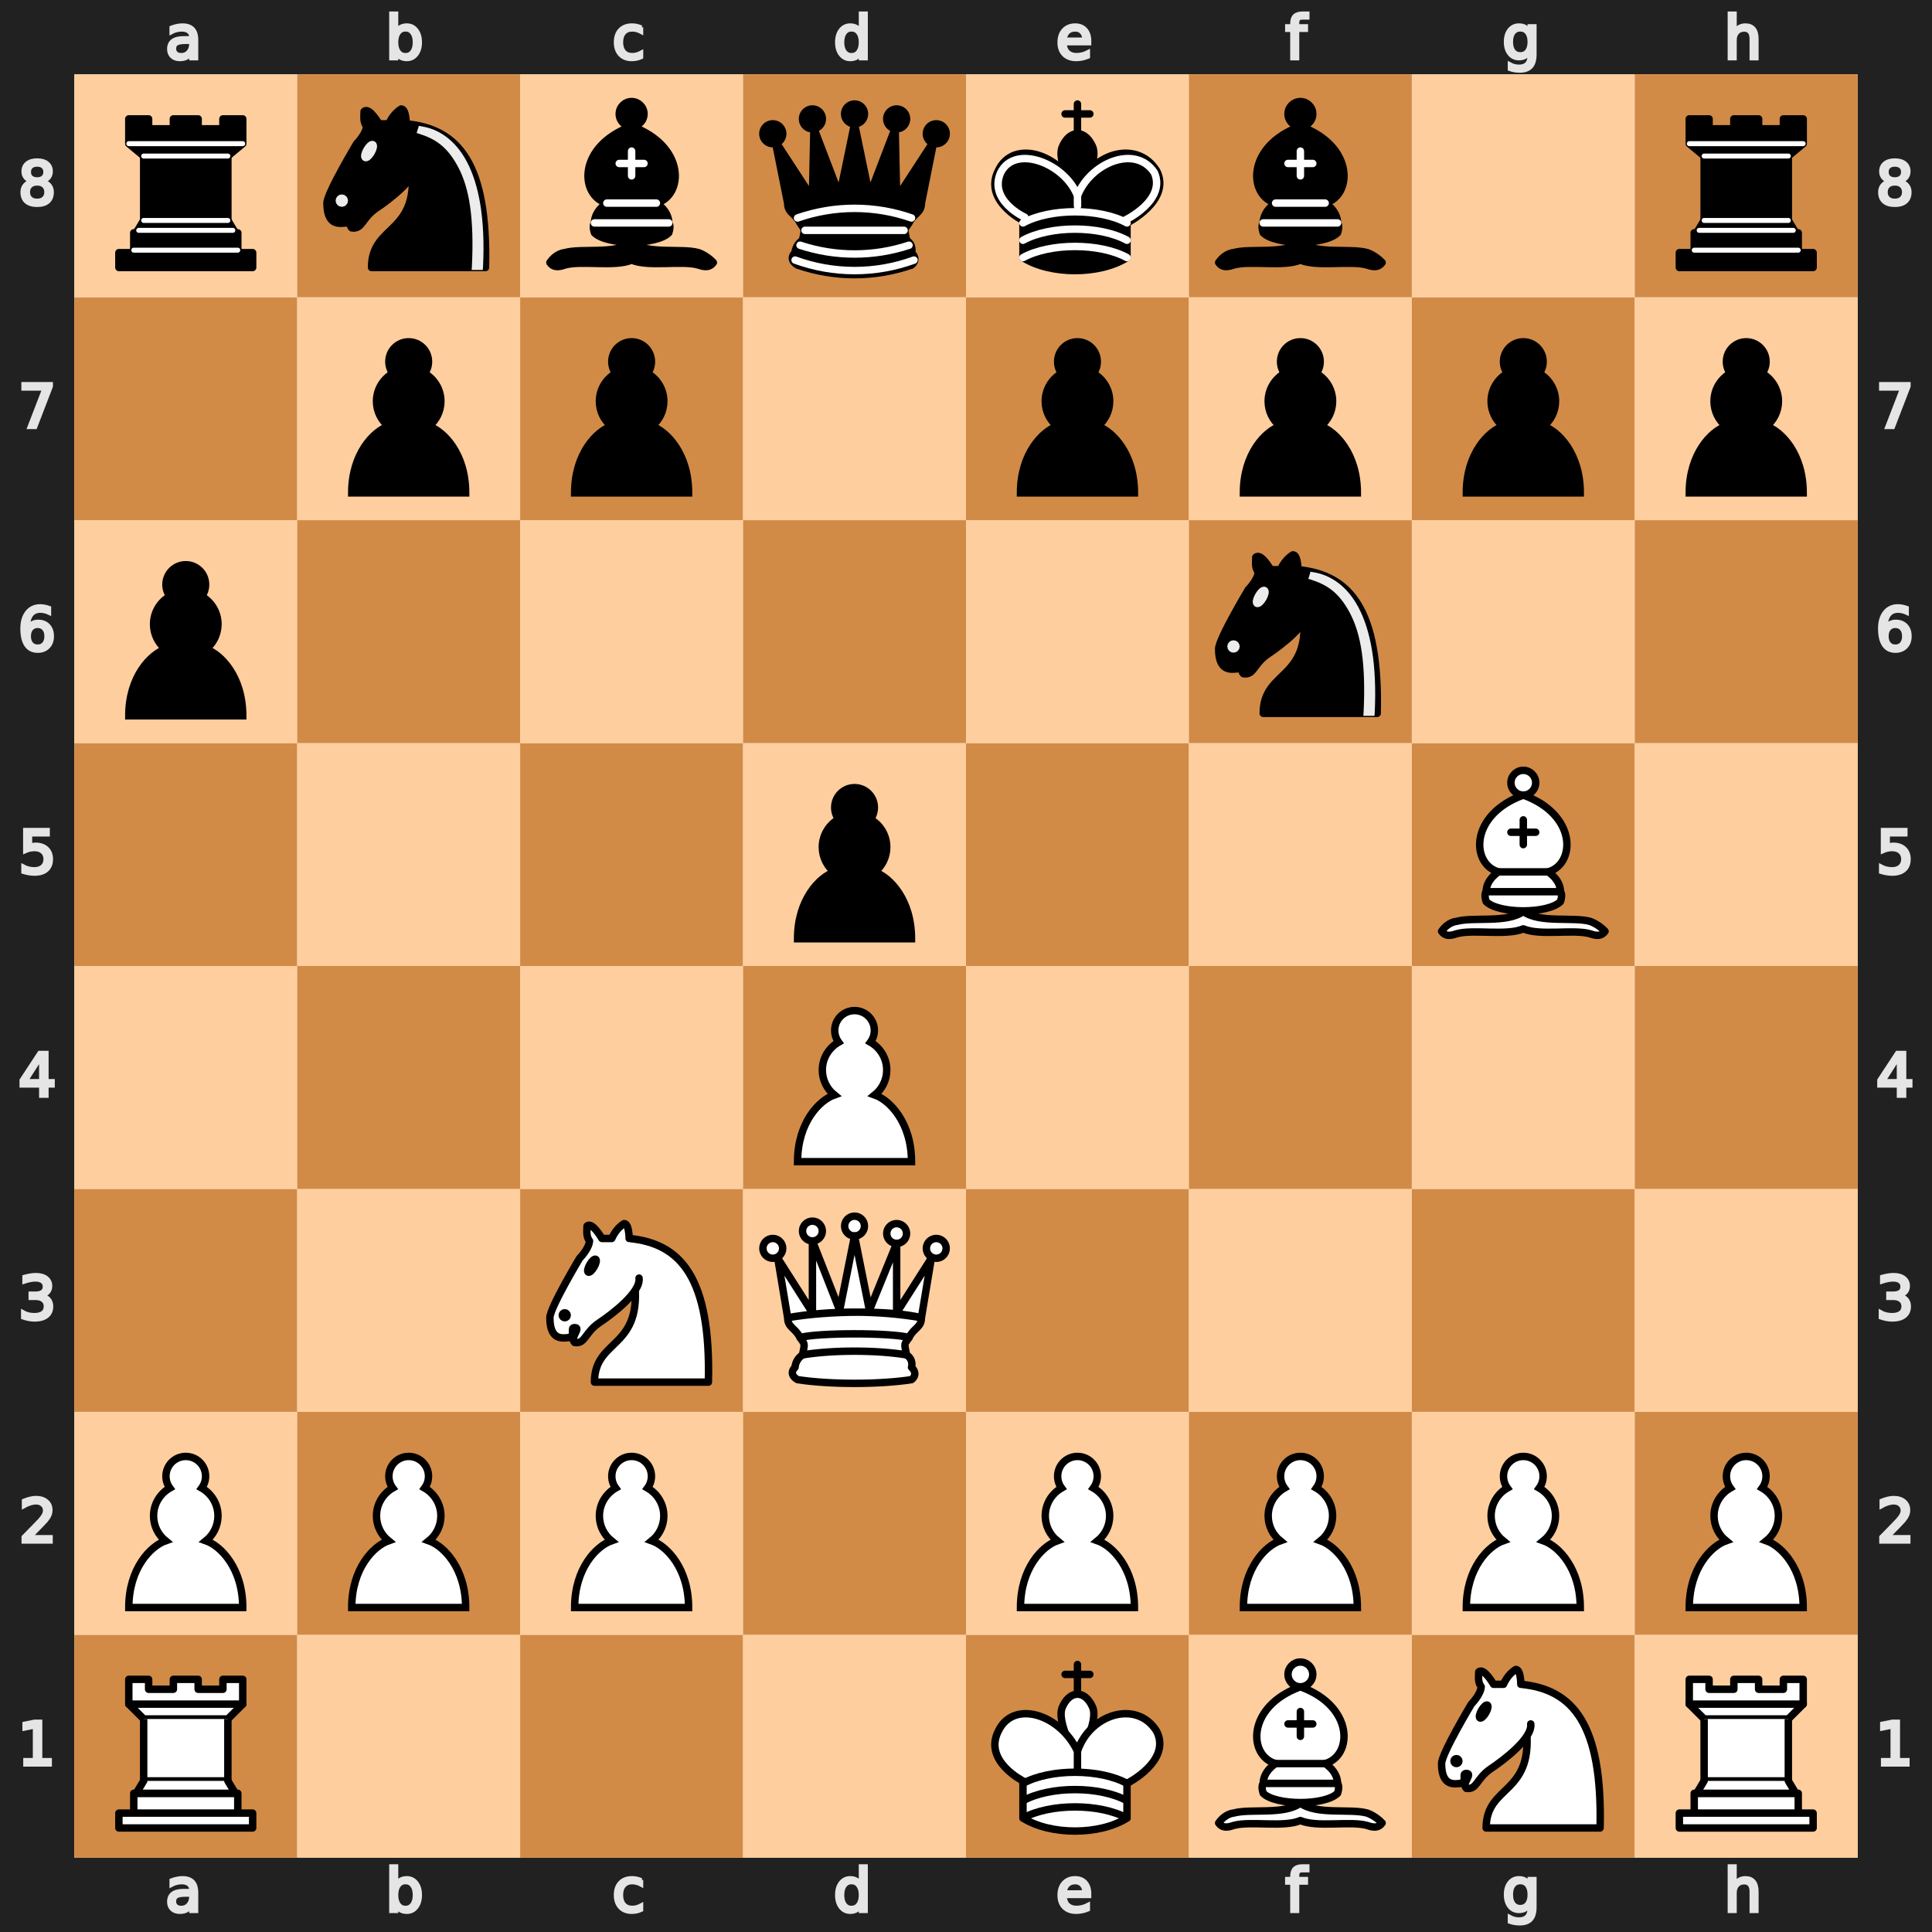
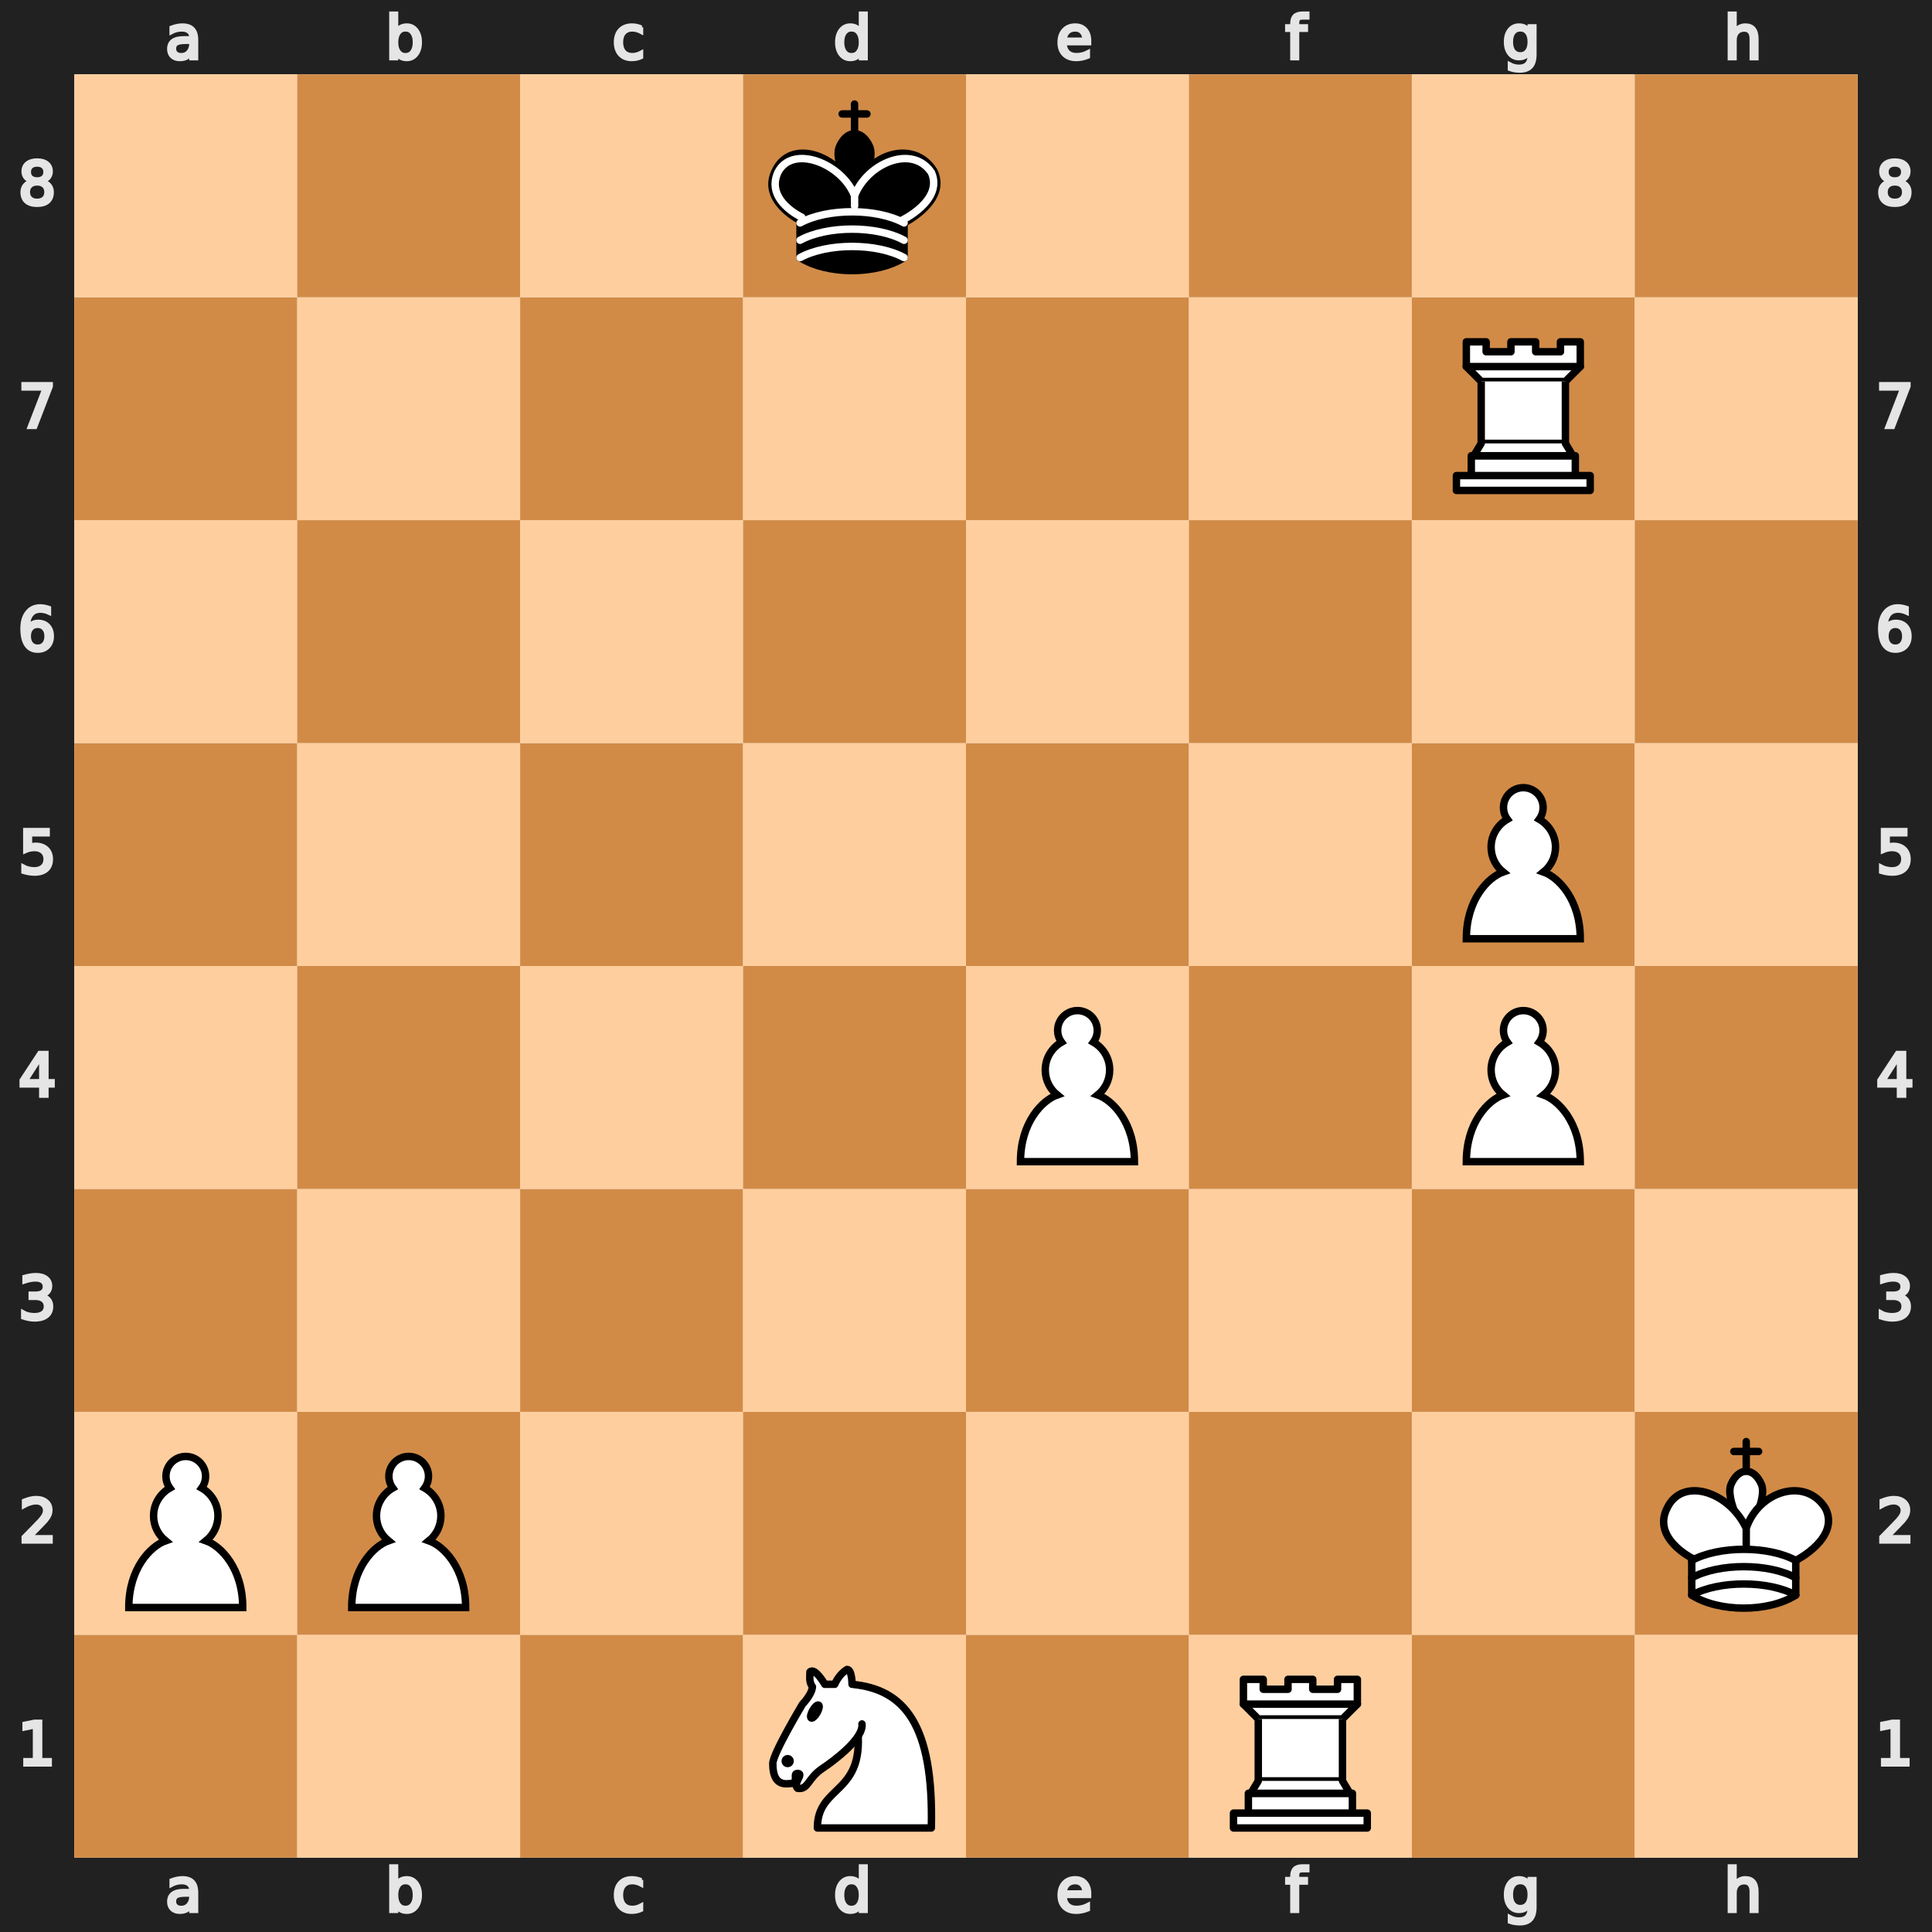
<svg xmlns="http://www.w3.org/2000/svg" xmlns:xlink="http://www.w3.org/1999/xlink" viewBox="0 0 390 390">
  <defs>
    <g id="white-pawn" class="white pawn">
      <path d="M22.5 9c-2.21 0-4 1.79-4 4 0 .89.29 1.71.78 2.38C17.33 16.5 16 18.59 16 21c0 2.03.94 3.84 2.41 5.03-3 1.06-7.41 5.55-7.41 13.47h23c0-7.92-4.41-12.41-7.41-13.47 1.47-1.19 2.41-3 2.41-5.03 0-2.41-1.33-4.5-3.28-5.62.49-.67.78-1.49.78-2.38 0-2.21-1.79-4-4-4z" fill="#fff" stroke="#000" stroke-width="1.5" stroke-linecap="round" />
    </g>
    <g id="white-knight" class="white knight" fill="none" fill-rule="evenodd" stroke="#000" stroke-width="1.5" stroke-linecap="round" stroke-linejoin="round">
      <path d="M 22,10 C 32.5,11 38.5,18 38,39 L 15,39 C 15,30 25,32.5 23,18" style="fill:#ffffff; stroke:#000000;" />
      <path d="M 24,18 C 24.38,20.91 18.45,25.37 16,27 C 13,29 13.18,31.34 11,31 C 9.958,30.06 12.41,27.96 11,28 C 10,28 11.19,29.23 10,30 C 9,30 5.997,31 6,26 C 6,24 12,14 12,14 C 12,14 13.89,12.1 14,10.5 C 13.27,9.506 13.5,8.5 13.5,7.5 C 14.5,6.5 16.5,10 16.5,10 L 18.5,10 C 18.5,10 19.28,8.008 21,7 C 22,7 22,10 22,10" style="fill:#ffffff; stroke:#000000;" />
      <path d="M 9.5 25.5 A 0.5 0.5 0 1 1 8.5,25.5 A 0.5 0.5 0 1 1 9.5 25.5 z" style="fill:#000000; stroke:#000000;" />
      <path d="M 15 15.5 A 0.5 1.5 0 1 1 14,15.5 A 0.5 1.5 0 1 1 15 15.5 z" transform="matrix(0.866,0.5,-0.5,0.866,9.693,-5.173)" style="fill:#000000; stroke:#000000;" />
-     </g>
-     <g id="white-bishop" class="white bishop" fill="none" fill-rule="evenodd" stroke="#000" stroke-width="1.5" stroke-linecap="round" stroke-linejoin="round">
-       <g fill="#fff" stroke-linecap="butt">
-         <path d="M9 36c3.39-.97 10.11.43 13.5-2 3.39 2.43 10.11 1.03 13.5 2 0 0 1.65.54 3 2-.68.97-1.65.99-3 .5-3.39-.97-10.11.46-13.5-1-3.39 1.46-10.11.03-13.5 1-1.354.49-2.323.47-3-.5 1.354-1.94 3-2 3-2zM15 32c2.5 2.5 12.5 2.5 15 0 .5-1.5 0-2 0-2 0-2.5-2.5-4-2.5-4 5.5-1.5 6-11.5-5-15.5-11 4-10.5 14-5 15.5 0 0-2.5 1.5-2.5 4 0 0-.5.5 0 2zM25 8a2.5 2.5 0 1 1-5 0 2.5 2.5 0 1 1 5 0z" />
-       </g>
-       <path d="M17.5 26h10M15 30h15m-7.5-14.5v5M20 18h5" stroke-linejoin="miter" />
    </g>
    <g id="white-rook" class="white rook" fill="#fff" fill-rule="evenodd" stroke="#000" stroke-width="1.5" stroke-linecap="round" stroke-linejoin="round">
      <path d="M9 39h27v-3H9v3zM12 36v-4h21v4H12zM11 14V9h4v2h5V9h5v2h5V9h4v5" stroke-linecap="butt" />
      <path d="M34 14l-3 3H14l-3-3" />
      <path d="M31 17v12.5H14V17" stroke-linecap="butt" stroke-linejoin="miter" />
      <path d="M31 29.5l1.5 2.5h-20l1.5-2.5" />
      <path d="M11 14h23" fill="none" stroke-linejoin="miter" />
    </g>
-     <g id="white-queen" class="white queen" fill="#fff" fill-rule="evenodd" stroke="#000" stroke-width="1.5" stroke-linecap="round" stroke-linejoin="round">
-       <path d="M8 12a2 2 0 1 1-4 0 2 2 0 1 1 4 0zM24.5 7.5a2 2 0 1 1-4 0 2 2 0 1 1 4 0zM41 12a2 2 0 1 1-4 0 2 2 0 1 1 4 0zM16 8.5a2 2 0 1 1-4 0 2 2 0 1 1 4 0zM33 9a2 2 0 1 1-4 0 2 2 0 1 1 4 0z" />
-       <path d="M9 26c8.5-1.5 21-1.5 27 0l2-12-7 11V11l-5.5 13.5-3-15-3 15-5.5-14V25L7 14l2 12zM9 26c0 2 1.5 2 2.5 4 1 1.5 1 1 .5 3.5-1.5 1-1.5 2.5-1.5 2.5-1.5 1.5.5 2.5.5 2.5 6.5 1 16.5 1 23 0 0 0 1.5-1 0-2.5 0 0 .5-1.5-1-2.5-.5-2.5-.5-2 .5-3.5 1-2 2.5-2 2.5-4-8.5-1.5-18.5-1.5-27 0z" stroke-linecap="butt" />
-       <path d="M11.5 30c3.5-1 18.5-1 22 0M12 33.5c6-1 15-1 21 0" fill="none" />
-     </g>
    <g id="white-king" class="white king" fill="none" fill-rule="evenodd" stroke="#000" stroke-width="1.5" stroke-linecap="round" stroke-linejoin="round">
      <path d="M22.5 11.63V6M20 8h5" stroke-linejoin="miter" />
      <path d="M22.5 25s4.5-7.5 3-10.5c0 0-1-2.5-3-2.5s-3 2.5-3 2.5c-1.5 3 3 10.5 3 10.5" fill="#fff" stroke-linecap="butt" stroke-linejoin="miter" />
      <path d="M11.5 37c5.5 3.5 15.5 3.5 21 0v-7s9-4.5 6-10.5c-4-6.5-13.5-3.5-16 4V27v-3.5c-3.5-7.5-13-10.5-16-4-3 6 5 10 5 10V37z" fill="#fff" />
      <path d="M11.5 30c5.5-3 15.5-3 21 0m-21 3.5c5.5-3 15.5-3 21 0m-21 3.5c5.5-3 15.5-3 21 0" />
-     </g>
-     <g id="black-pawn" class="black pawn">
-       <path d="M22.5 9c-2.21 0-4 1.79-4 4 0 .89.29 1.71.78 2.38C17.33 16.5 16 18.59 16 21c0 2.03.94 3.84 2.41 5.03-3 1.06-7.41 5.55-7.41 13.47h23c0-7.92-4.41-12.41-7.41-13.47 1.47-1.19 2.41-3 2.41-5.03 0-2.41-1.33-4.5-3.28-5.62.49-.67.78-1.49.78-2.38 0-2.21-1.79-4-4-4z" fill="#000" stroke="#000" stroke-width="1.5" stroke-linecap="round" />
-     </g>
-     <g id="black-knight" class="black knight" fill="none" fill-rule="evenodd" stroke="#000" stroke-width="1.5" stroke-linecap="round" stroke-linejoin="round">
-       <path d="M 22,10 C 32.5,11 38.5,18 38,39 L 15,39 C 15,30 25,32.5 23,18" style="fill:#000000; stroke:#000000;" />
-       <path d="M 24,18 C 24.38,20.91 18.45,25.37 16,27 C 13,29 13.18,31.34 11,31 C 9.958,30.06 12.41,27.96 11,28 C 10,28 11.19,29.23 10,30 C 9,30 5.997,31 6,26 C 6,24 12,14 12,14 C 12,14 13.89,12.1 14,10.5 C 13.27,9.506 13.5,8.5 13.5,7.5 C 14.5,6.5 16.5,10 16.5,10 L 18.5,10 C 18.5,10 19.28,8.008 21,7 C 22,7 22,10 22,10" style="fill:#000000; stroke:#000000;" />
-       <path d="M 9.5 25.5 A 0.5 0.5 0 1 1 8.5,25.5 A 0.5 0.5 0 1 1 9.5 25.5 z" style="fill:#ececec; stroke:#ececec;" />
-       <path d="M 15 15.5 A 0.5 1.5 0 1 1 14,15.5 A 0.5 1.5 0 1 1 15 15.5 z" transform="matrix(0.866,0.5,-0.5,0.866,9.693,-5.173)" style="fill:#ececec; stroke:#ececec;" />
-       <path d="M 24.55,10.4 L 24.1,11.85 L 24.6,12 C 27.75,13 30.25,14.49 32.5,18.75 C 34.75,23.01 35.75,29.06 35.25,39 L 35.2,39.5 L 37.45,39.5 L 37.5,39 C 38,28.94 36.62,22.15 34.25,17.66 C 31.88,13.17 28.46,11.02 25.06,10.5 L 24.55,10.4 z " style="fill:#ececec; stroke:none;" />
-     </g>
-     <g id="black-bishop" class="black bishop" fill="none" fill-rule="evenodd" stroke="#000" stroke-width="1.5" stroke-linecap="round" stroke-linejoin="round">
-       <path d="M9 36c3.39-.97 10.11.43 13.5-2 3.39 2.43 10.11 1.03 13.5 2 0 0 1.65.54 3 2-.68.97-1.65.99-3 .5-3.39-.97-10.11.46-13.5-1-3.39 1.46-10.11.03-13.5 1-1.354.49-2.323.47-3-.5 1.354-1.94 3-2 3-2zm6-4c2.5 2.5 12.5 2.5 15 0 .5-1.5 0-2 0-2 0-2.5-2.5-4-2.5-4 5.5-1.5 6-11.5-5-15.5-11 4-10.5 14-5 15.5 0 0-2.5 1.5-2.5 4 0 0-.5.5 0 2zM25 8a2.5 2.5 0 1 1-5 0 2.5 2.5 0 1 1 5 0z" fill="#000" stroke-linecap="butt" />
-       <path d="M17.5 26h10M15 30h15m-7.5-14.5v5M20 18h5" stroke="#fff" stroke-linejoin="miter" />
-     </g>
-     <g id="black-rook" class="black rook" fill="#000" fill-rule="evenodd" stroke="#000" stroke-width="1.5" stroke-linecap="round" stroke-linejoin="round">
-       <path d="M9 39h27v-3H9v3zM12.5 32l1.5-2.5h17l1.5 2.5h-20zM12 36v-4h21v4H12z" stroke-linecap="butt" />
-       <path d="M14 29.5v-13h17v13H14z" stroke-linecap="butt" stroke-linejoin="miter" />
-       <path d="M14 16.5L11 14h23l-3 2.5H14zM11 14V9h4v2h5V9h5v2h5V9h4v5H11z" stroke-linecap="butt" />
-       <path d="M12 35.5h21M13 31.5h19M14 29.5h17M14 16.5h17M11 14h23" fill="none" stroke="#fff" stroke-width="1" stroke-linejoin="miter" />
-     </g>
-     <g id="black-queen" class="black queen" fill="#000" fill-rule="evenodd" stroke="#000" stroke-width="1.5" stroke-linecap="round" stroke-linejoin="round">
-       <g fill="#000" stroke="none">
-         <circle cx="6" cy="12" r="2.75" />
-         <circle cx="14" cy="9" r="2.75" />
-         <circle cx="22.5" cy="8" r="2.75" />
-         <circle cx="31" cy="9" r="2.75" />
-         <circle cx="39" cy="12" r="2.75" />
-       </g>
-       <path d="M9 26c8.5-1.5 21-1.5 27 0l2.5-12.5L31 25l-.3-14.1-5.2 13.6-3-14.5-3 14.5-5.2-13.6L14 25 6.5 13.5 9 26zM9 26c0 2 1.5 2 2.5 4 1 1.5 1 1 .5 3.5-1.5 1-1.5 2.5-1.5 2.5-1.5 1.5.5 2.5.5 2.5 6.5 1 16.5 1 23 0 0 0 1.5-1 0-2.5 0 0 .5-1.5-1-2.5-.5-2.5-.5-2 .5-3.5 1-2 2.5-2 2.5-4-8.5-1.5-18.5-1.5-27 0z" stroke-linecap="butt" />
-       <path d="M11 38.5a35 35 1 0 0 23 0" fill="none" stroke-linecap="butt" />
-       <path d="M11 29a35 35 1 0 1 23 0M12.5 31.5h20M11.5 34.5a35 35 1 0 0 22 0M10.5 37.5a35 35 1 0 0 24 0" fill="none" stroke="#fff" />
    </g>
    <g id="black-king" class="black king" fill="none" fill-rule="evenodd" stroke="#000" stroke-width="1.5" stroke-linecap="round" stroke-linejoin="round">
      <path d="M22.5 11.63V6" stroke-linejoin="miter" />
      <path d="M22.5 25s4.5-7.5 3-10.5c0 0-1-2.5-3-2.5s-3 2.5-3 2.5c-1.5 3 3 10.5 3 10.5" fill="#000" stroke-linecap="butt" stroke-linejoin="miter" />
      <path d="M11.5 37c5.5 3.5 15.5 3.5 21 0v-7s9-4.5 6-10.5c-4-6.5-13.5-3.5-16 4V27v-3.5c-3.5-7.5-13-10.5-16-4-3 6 5 10 5 10V37z" fill="#000" />
      <path d="M20 8h5" stroke-linejoin="miter" />
      <path d="M32 29.5s8.5-4 6.03-9.65C34.15 14 25 18 22.5 24.5l.01 2.1-.01-2.1C20 18 9.906 14 6.997 19.85c-2.497 5.65 4.853 9 4.853 9M11.5 30c5.5-3 15.5-3 21 0m-21 3.5c5.5-3 15.5-3 21 0m-21 3.5c5.5-3 15.5-3 21 0" stroke="#fff" />
    </g>
  </defs>
  <rect x="7.5" y="7.5" width="375" height="375" fill="none" stroke="#212121" stroke-width="15" />
  <g transform="translate(20, 1) scale(0.75, 0.75)" fill="#e5e5e5" stroke="#e5e5e5">
    <path d="M23.328 10.016q-1.742 0-2.414.398-.672.398-.672 1.36 0 .765.5 1.218.508.445 1.375.445 1.196 0 1.914-.843.727-.852.727-2.258v-.32zm2.867-.594v4.992h-1.437v-1.328q-.492.797-1.227 1.18-.734.375-1.797.375-1.343 0-2.14-.75-.79-.758-.79-2.024 0-1.476.985-2.226.992-.75 2.953-.75h2.016V8.75q0-.992-.656-1.531-.649-.547-1.829-.547-.75 0-1.46.18-.711.18-1.368.539V6.062q.79-.304 1.532-.453.742-.156 1.445-.156 1.898 0 2.836.984.937.985.937 2.985z" />
  </g>
  <g transform="translate(20, 375) scale(0.75, 0.75)" fill="#e5e5e5" stroke="#e5e5e5">
    <path d="M23.328 10.016q-1.742 0-2.414.398-.672.398-.672 1.36 0 .765.5 1.218.508.445 1.375.445 1.196 0 1.914-.843.727-.852.727-2.258v-.32zm2.867-.594v4.992h-1.437v-1.328q-.492.797-1.227 1.18-.734.375-1.797.375-1.343 0-2.14-.75-.79-.758-.79-2.024 0-1.476.985-2.226.992-.75 2.953-.75h2.016V8.75q0-.992-.656-1.531-.649-.547-1.829-.547-.75 0-1.46.18-.711.18-1.368.539V6.062q.79-.304 1.532-.453.742-.156 1.445-.156 1.898 0 2.836.984.937.985.937 2.985z" />
  </g>
  <g transform="translate(65, 1) scale(0.75, 0.75)" fill="#e5e5e5" stroke="#e5e5e5">
    <path d="M24.922 10.047q0-1.586-.656-2.485-.649-.906-1.79-.906-1.14 0-1.796.906-.649.899-.649 2.485 0 1.586.649 2.492.656.898 1.797.898 1.14 0 1.789-.898.656-.906.656-2.492zm-4.89-3.055q.452-.781 1.14-1.156.695-.383 1.656-.383 1.594 0 2.586 1.266 1 1.265 1 3.328 0 2.062-1 3.328-.992 1.266-2.586 1.266-.96 0-1.656-.375-.688-.383-1.14-1.164v1.312h-1.446V2.258h1.445z" />
  </g>
  <g transform="translate(65, 375) scale(0.75, 0.75)" fill="#e5e5e5" stroke="#e5e5e5">
    <path d="M24.922 10.047q0-1.586-.656-2.485-.649-.906-1.79-.906-1.14 0-1.796.906-.649.899-.649 2.485 0 1.586.649 2.492.656.898 1.797.898 1.14 0 1.789-.898.656-.906.656-2.492zm-4.89-3.055q.452-.781 1.14-1.156.695-.383 1.656-.383 1.594 0 2.586 1.266 1 1.265 1 3.328 0 2.062-1 3.328-.992 1.266-2.586 1.266-.96 0-1.656-.375-.688-.383-1.14-1.164v1.312h-1.446V2.258h1.445z" />
  </g>
  <g transform="translate(110, 1) scale(0.75, 0.75)" fill="#e5e5e5" stroke="#e5e5e5">
    <path d="M25.96 6v1.344q-.608-.336-1.226-.5-.609-.172-1.234-.172-1.398 0-2.172.89-.773.883-.773 2.485 0 1.601.773 2.492.774.883 2.172.883.625 0 1.234-.164.618-.172 1.227-.508v1.328q-.602.281-1.25.422-.64.14-1.367.14-1.977 0-3.14-1.242-1.165-1.242-1.165-3.351 0-2.14 1.172-3.367 1.18-1.227 3.227-1.227.664 0 1.296.14.633.134 1.227.407z" />
  </g>
  <g transform="translate(110, 375) scale(0.75, 0.75)" fill="#e5e5e5" stroke="#e5e5e5">
    <path d="M25.96 6v1.344q-.608-.336-1.226-.5-.609-.172-1.234-.172-1.398 0-2.172.89-.773.883-.773 2.485 0 1.601.773 2.492.774.883 2.172.883.625 0 1.234-.164.618-.172 1.227-.508v1.328q-.602.281-1.25.422-.64.14-1.367.14-1.977 0-3.14-1.242-1.165-1.242-1.165-3.351 0-2.14 1.172-3.367 1.18-1.227 3.227-1.227.664 0 1.296.14.633.134 1.227.407z" />
  </g>
  <g transform="translate(155, 1) scale(0.75, 0.75)" fill="#e5e5e5" stroke="#e5e5e5">
    <path d="M24.973 6.992V2.258h1.437v12.156h-1.437v-1.312q-.453.78-1.149 1.164-.687.375-1.656.375-1.586 0-2.586-1.266-.992-1.266-.992-3.328 0-2.063.992-3.328 1-1.266 2.586-1.266.969 0 1.656.383.696.375 1.149 1.156zm-4.899 3.055q0 1.586.649 2.492.656.898 1.797.898 1.14 0 1.796-.898.657-.906.657-2.492 0-1.586-.657-2.485-.656-.906-1.796-.906-1.141 0-1.797.906-.649.899-.649 2.485z" />
  </g>
  <g transform="translate(155, 375) scale(0.75, 0.75)" fill="#e5e5e5" stroke="#e5e5e5">
    <path d="M24.973 6.992V2.258h1.437v12.156h-1.437v-1.312q-.453.78-1.149 1.164-.687.375-1.656.375-1.586 0-2.586-1.266-.992-1.266-.992-3.328 0-2.063.992-3.328 1-1.266 2.586-1.266.969 0 1.656.383.696.375 1.149 1.156zm-4.899 3.055q0 1.586.649 2.492.656.898 1.797.898 1.14 0 1.796-.898.657-.906.657-2.492 0-1.586-.657-2.485-.656-.906-1.796-.906-1.141 0-1.797.906-.649.899-.649 2.485z" />
  </g>
  <g transform="translate(200, 1) scale(0.75, 0.75)" fill="#e5e5e5" stroke="#e5e5e5">
    <path d="M26.555 9.68v.703h-6.61q.094 1.484.89 2.265.806.774 2.235.774.828 0 1.602-.203.781-.203 1.547-.61v1.36q-.774.328-1.586.5-.813.172-1.649.172-2.093 0-3.32-1.22-1.219-1.218-1.219-3.296 0-2.148 1.157-3.406 1.164-1.266 3.132-1.266 1.766 0 2.79 1.14 1.03 1.134 1.03 3.087zm-1.438-.422q-.015-1.18-.664-1.883-.64-.703-1.703-.703-1.203 0-1.93.68-.718.68-.828 1.914z" />
  </g>
  <g transform="translate(200, 375) scale(0.75, 0.75)" fill="#e5e5e5" stroke="#e5e5e5">
    <path d="M26.555 9.68v.703h-6.61q.094 1.484.89 2.265.806.774 2.235.774.828 0 1.602-.203.781-.203 1.547-.61v1.36q-.774.328-1.586.5-.813.172-1.649.172-2.093 0-3.32-1.22-1.219-1.218-1.219-3.296 0-2.148 1.157-3.406 1.164-1.266 3.132-1.266 1.766 0 2.79 1.14 1.03 1.134 1.03 3.087zm-1.438-.422q-.015-1.18-.664-1.883-.64-.703-1.703-.703-1.203 0-1.93.68-.718.68-.828 1.914z" />
  </g>
  <g transform="translate(245, 1) scale(0.75, 0.75)" fill="#e5e5e5" stroke="#e5e5e5">
    <path d="M25.285 2.258v1.195H23.91q-.773 0-1.078.313-.297.312-.297 1.125v.773h2.367v1.117h-2.367v7.633H21.09V6.781h-1.375V5.664h1.375v-.61q0-1.46.68-2.124.68-.672 2.156-.672z" />
  </g>
  <g transform="translate(245, 375) scale(0.75, 0.75)" fill="#e5e5e5" stroke="#e5e5e5">
    <path d="M25.285 2.258v1.195H23.91q-.773 0-1.078.313-.297.312-.297 1.125v.773h2.367v1.117h-2.367v7.633H21.09V6.781h-1.375V5.664h1.375v-.61q0-1.46.68-2.124.68-.672 2.156-.672z" />
  </g>
  <g transform="translate(290, 1) scale(0.75, 0.75)" fill="#e5e5e5" stroke="#e5e5e5">
    <path d="M24.973 9.937q0-1.562-.649-2.421-.64-.86-1.804-.86-1.157 0-1.805.86-.64.859-.64 2.421 0 1.555.64 2.415.648.859 1.805.859 1.164 0 1.804-.86.649-.859.649-2.414zm1.437 3.391q0 2.234-.992 3.32-.992 1.094-3.04 1.094-.757 0-1.429-.117-.672-.11-1.304-.344v-1.398q.632.344 1.25.508.617.164 1.257.164 1.414 0 2.118-.743.703-.734.703-2.226v-.711q-.446.773-1.141 1.156-.695.383-1.664.383-1.61 0-2.594-1.227-.984-1.226-.984-3.25 0-2.03.984-3.257.985-1.227 2.594-1.227.969 0 1.664.383t1.14 1.156V5.664h1.438z" />
  </g>
  <g transform="translate(290, 375) scale(0.75, 0.75)" fill="#e5e5e5" stroke="#e5e5e5">
    <path d="M24.973 9.937q0-1.562-.649-2.421-.64-.86-1.804-.86-1.157 0-1.805.86-.64.859-.64 2.421 0 1.555.64 2.415.648.859 1.805.859 1.164 0 1.804-.86.649-.859.649-2.414zm1.437 3.391q0 2.234-.992 3.32-.992 1.094-3.04 1.094-.757 0-1.429-.117-.672-.11-1.304-.344v-1.398q.632.344 1.25.508.617.164 1.257.164 1.414 0 2.118-.743.703-.734.703-2.226v-.711q-.446.773-1.141 1.156-.695.383-1.664.383-1.61 0-2.594-1.227-.984-1.226-.984-3.25 0-2.03.984-3.257.985-1.227 2.594-1.227.969 0 1.664.383t1.14 1.156V5.664h1.438z" />
  </g>
  <g transform="translate(335, 1) scale(0.75, 0.75)" fill="#e5e5e5" stroke="#e5e5e5">
    <path d="M26.164 9.133v5.281h-1.437V9.18q0-1.243-.485-1.86-.484-.617-1.453-.617-1.164 0-1.836.742-.672.742-.672 2.024v4.945h-1.445V2.258h1.445v4.765q.516-.789 1.211-1.18.703-.39 1.617-.39 1.508 0 2.282.938.773.93.773 2.742z" />
  </g>
  <g transform="translate(335, 375) scale(0.75, 0.75)" fill="#e5e5e5" stroke="#e5e5e5">
    <path d="M26.164 9.133v5.281h-1.437V9.18q0-1.243-.485-1.86-.484-.617-1.453-.617-1.164 0-1.836.742-.672.742-.672 2.024v4.945h-1.445V2.258h1.445v4.765q.516-.789 1.211-1.18.703-.39 1.617-.39 1.508 0 2.282.938.773.93.773 2.742z" />
  </g>
  <g transform="translate(0, 335) scale(0.75, 0.75)" fill="#e5e5e5" stroke="#e5e5e5">
    <path d="M6.754 26.996h2.578v-8.898l-2.805.562v-1.437l2.79-.563h1.578v10.336h2.578v1.328h-6.72z" />
  </g>
  <g transform="translate(375, 335) scale(0.75, 0.75)" fill="#e5e5e5" stroke="#e5e5e5">
    <path d="M6.754 26.996h2.578v-8.898l-2.805.562v-1.437l2.79-.563h1.578v10.336h2.578v1.328h-6.72z" />
  </g>
  <g transform="translate(0, 290) scale(0.75, 0.75)" fill="#e5e5e5" stroke="#e5e5e5">
    <path d="M8.195 26.996h5.508v1.328H6.297v-1.328q.898-.93 2.445-2.492 1.555-1.57 1.953-2.024.758-.851 1.055-1.437.305-.594.305-1.164 0-.93-.657-1.516-.648-.586-1.695-.586-.742 0-1.57.258-.82.258-1.758.781v-1.593q.953-.383 1.781-.578.828-.196 1.516-.196 1.812 0 2.89.906 1.079.907 1.079 2.422 0 .72-.274 1.368-.265.64-.976 1.515-.196.227-1.243 1.313-1.046 1.078-2.953 3.023z" />
  </g>
  <g transform="translate(375, 290) scale(0.75, 0.75)" fill="#e5e5e5" stroke="#e5e5e5">
    <path d="M8.195 26.996h5.508v1.328H6.297v-1.328q.898-.93 2.445-2.492 1.555-1.57 1.953-2.024.758-.851 1.055-1.437.305-.594.305-1.164 0-.93-.657-1.516-.648-.586-1.695-.586-.742 0-1.57.258-.82.258-1.758.781v-1.593q.953-.383 1.781-.578.828-.196 1.516-.196 1.812 0 2.89.906 1.079.907 1.079 2.422 0 .72-.274 1.368-.265.64-.976 1.515-.196.227-1.243 1.313-1.046 1.078-2.953 3.023z" />
  </g>
  <g transform="translate(0, 245) scale(0.75, 0.75)" fill="#e5e5e5" stroke="#e5e5e5">
    <path d="M11.434 22.035q1.132.242 1.765 1.008.64.766.64 1.89 0 1.727-1.187 2.672-1.187.946-3.375.946-.734 0-1.515-.149-.774-.14-1.602-.43V26.45q.656.383 1.438.578.78.196 1.632.196 1.485 0 2.258-.586.782-.586.782-1.703 0-1.032-.727-1.61-.719-.586-2.008-.586h-1.36v-1.297h1.423q1.164 0 1.78-.46.618-.47.618-1.344 0-.899-.64-1.375-.633-.485-1.82-.485-.65 0-1.391.141-.743.14-1.633.437V16.95q.898-.25 1.68-.375.788-.125 1.484-.125 1.797 0 2.844.82 1.046.813 1.046 2.204 0 .968-.554 1.64-.555.664-1.578.922z" />
  </g>
  <g transform="translate(375, 245) scale(0.75, 0.75)" fill="#e5e5e5" stroke="#e5e5e5">
    <path d="M11.434 22.035q1.132.242 1.765 1.008.64.766.64 1.89 0 1.727-1.187 2.672-1.187.946-3.375.946-.734 0-1.515-.149-.774-.14-1.602-.43V26.45q.656.383 1.438.578.78.196 1.632.196 1.485 0 2.258-.586.782-.586.782-1.703 0-1.032-.727-1.61-.719-.586-2.008-.586h-1.36v-1.297h1.423q1.164 0 1.78-.46.618-.47.618-1.344 0-.899-.64-1.375-.633-.485-1.82-.485-.65 0-1.391.141-.743.14-1.633.437V16.95q.898-.25 1.68-.375.788-.125 1.484-.125 1.797 0 2.844.82 1.046.813 1.046 2.204 0 .968-.554 1.64-.555.664-1.578.922z" />
  </g>
  <g transform="translate(0, 200) scale(0.75, 0.75)" fill="#e5e5e5" stroke="#e5e5e5">
    <path d="M11.016 18.035L7.03 24.262h3.985zm-.414-1.375h1.984v7.602h1.664v1.312h-1.664v2.75h-1.57v-2.75H5.75v-1.523z" />
  </g>
  <g transform="translate(375, 200) scale(0.75, 0.75)" fill="#e5e5e5" stroke="#e5e5e5">
    <path d="M11.016 18.035L7.03 24.262h3.985zm-.414-1.375h1.984v7.602h1.664v1.312h-1.664v2.75h-1.57v-2.75H5.75v-1.523z" />
  </g>
  <g transform="translate(0, 155) scale(0.75, 0.75)" fill="#e5e5e5" stroke="#e5e5e5">
    <path d="M6.719 16.66h6.195v1.328h-4.75v2.86q.344-.118.688-.172.343-.063.687-.063 1.953 0 3.094 1.07 1.14 1.07 1.14 2.899 0 1.883-1.171 2.93-1.172 1.039-3.305 1.039-.735 0-1.5-.125-.758-.125-1.57-.375v-1.586q.703.383 1.453.57.75.188 1.586.188 1.351 0 2.14-.711.79-.711.79-1.93 0-1.219-.79-1.93-.789-.71-2.14-.71-.633 0-1.266.14-.625.14-1.281.438z" />
  </g>
  <g transform="translate(375, 155) scale(0.75, 0.75)" fill="#e5e5e5" stroke="#e5e5e5">
    <path d="M6.719 16.66h6.195v1.328h-4.75v2.86q.344-.118.688-.172.343-.063.687-.063 1.953 0 3.094 1.07 1.14 1.07 1.14 2.899 0 1.883-1.171 2.93-1.172 1.039-3.305 1.039-.735 0-1.5-.125-.758-.125-1.57-.375v-1.586q.703.383 1.453.57.75.188 1.586.188 1.351 0 2.14-.711.79-.711.79-1.93 0-1.219-.79-1.93-.789-.71-2.14-.71-.633 0-1.266.14-.625.14-1.281.438z" />
  </g>
  <g transform="translate(0, 110) scale(0.75, 0.75)" fill="#e5e5e5" stroke="#e5e5e5">
    <path d="M10.137 21.863q-1.063 0-1.688.727-.617.726-.617 1.992 0 1.258.617 1.992.625.727 1.688.727 1.062 0 1.68-.727.624-.734.624-1.992 0-1.266-.625-1.992-.617-.727-1.68-.727zm3.133-4.945v1.437q-.594-.28-1.204-.43-.601-.148-1.195-.148-1.562 0-2.39 1.055-.82 1.055-.938 3.188.46-.68 1.156-1.04.696-.367 1.531-.367 1.758 0 2.774 1.07 1.023 1.063 1.023 2.899 0 1.797-1.062 2.883-1.063 1.086-2.828 1.086-2.024 0-3.094-1.547-1.07-1.555-1.07-4.5 0-2.766 1.312-4.406 1.313-1.649 3.524-1.649.593 0 1.195.117.61.118 1.266.352z" />
  </g>
  <g transform="translate(375, 110) scale(0.75, 0.75)" fill="#e5e5e5" stroke="#e5e5e5">
    <path d="M10.137 21.863q-1.063 0-1.688.727-.617.726-.617 1.992 0 1.258.617 1.992.625.727 1.688.727 1.062 0 1.68-.727.624-.734.624-1.992 0-1.266-.625-1.992-.617-.727-1.68-.727zm3.133-4.945v1.437q-.594-.28-1.204-.43-.601-.148-1.195-.148-1.562 0-2.39 1.055-.82 1.055-.938 3.188.46-.68 1.156-1.04.696-.367 1.531-.367 1.758 0 2.774 1.07 1.023 1.063 1.023 2.899 0 1.797-1.062 2.883-1.063 1.086-2.828 1.086-2.024 0-3.094-1.547-1.07-1.555-1.07-4.5 0-2.766 1.312-4.406 1.313-1.649 3.524-1.649.593 0 1.195.117.61.118 1.266.352z" />
  </g>
  <g transform="translate(0, 65) scale(0.75, 0.75)" fill="#e5e5e5" stroke="#e5e5e5">
    <path d="M6.25 16.66h7.5v.672L9.516 28.324H7.867l3.985-10.336H6.25z" />
  </g>
  <g transform="translate(375, 65) scale(0.75, 0.75)" fill="#e5e5e5" stroke="#e5e5e5">
    <path d="M6.25 16.66h7.5v.672L9.516 28.324H7.867l3.985-10.336H6.25z" />
  </g>
  <g transform="translate(0, 20) scale(0.75, 0.75)" fill="#e5e5e5" stroke="#e5e5e5">
    <path d="M10 22.785q-1.125 0-1.773.602-.641.601-.641 1.656t.64 1.656q.649.602 1.774.602t1.773-.602q.649-.61.649-1.656 0-1.055-.649-1.656-.64-.602-1.773-.602zm-1.578-.672q-1.016-.25-1.586-.945-.563-.695-.563-1.695 0-1.399.993-2.211 1-.813 2.734-.813 1.742 0 2.734.813.993.812.993 2.21 0 1-.57 1.696-.563.695-1.571.945 1.14.266 1.773 1.04.641.773.641 1.89 0 1.695-1.04 2.602-1.03.906-2.96.906t-2.969-.906Q6 26.738 6 25.043q0-1.117.64-1.89.641-.774 1.782-1.04zm-.578-2.492q0 .906.562 1.414.57.508 1.594.508 1.016 0 1.586-.508.578-.508.578-1.414 0-.906-.578-1.414-.57-.508-1.586-.508-1.023 0-1.594.508-.562.508-.562 1.414z" />
  </g>
  <g transform="translate(375, 20) scale(0.75, 0.75)" fill="#e5e5e5" stroke="#e5e5e5">
    <path d="M10 22.785q-1.125 0-1.773.602-.641.601-.641 1.656t.64 1.656q.649.602 1.774.602t1.773-.602q.649-.61.649-1.656 0-1.055-.649-1.656-.64-.602-1.773-.602zm-1.578-.672q-1.016-.25-1.586-.945-.563-.695-.563-1.695 0-1.399.993-2.211 1-.813 2.734-.813 1.742 0 2.734.813.993.812.993 2.21 0 1-.57 1.696-.563.695-1.571.945 1.14.266 1.773 1.04.641.773.641 1.89 0 1.695-1.04 2.602-1.03.906-2.96.906t-2.969-.906Q6 26.738 6 25.043q0-1.117.64-1.89.641-.774 1.782-1.04zm-.578-2.492q0 .906.562 1.414.57.508 1.594.508 1.016 0 1.586-.508.578-.508.578-1.414 0-.906-.578-1.414-.57-.508-1.586-.508-1.023 0-1.594.508-.562.508-.562 1.414z" />
  </g>
  <rect x="15" y="330" width="45" height="45" class="square dark a1" stroke="none" fill="#d18b47" />
  <rect x="60" y="330" width="45" height="45" class="square light b1" stroke="none" fill="#ffce9e" />
  <rect x="105" y="330" width="45" height="45" class="square dark c1" stroke="none" fill="#d18b47" />
  <rect x="150" y="330" width="45" height="45" class="square light d1" stroke="none" fill="#ffce9e" />
  <rect x="195" y="330" width="45" height="45" class="square dark e1" stroke="none" fill="#d18b47" />
  <rect x="240" y="330" width="45" height="45" class="square light f1" stroke="none" fill="#ffce9e" />
  <rect x="285" y="330" width="45" height="45" class="square dark g1" stroke="none" fill="#d18b47" />
  <rect x="330" y="330" width="45" height="45" class="square light h1" stroke="none" fill="#ffce9e" />
  <rect x="15" y="285" width="45" height="45" class="square light a2" stroke="none" fill="#ffce9e" />
  <rect x="60" y="285" width="45" height="45" class="square dark b2" stroke="none" fill="#d18b47" />
  <rect x="105" y="285" width="45" height="45" class="square light c2" stroke="none" fill="#ffce9e" />
  <rect x="150" y="285" width="45" height="45" class="square dark d2" stroke="none" fill="#d18b47" />
  <rect x="195" y="285" width="45" height="45" class="square light e2" stroke="none" fill="#ffce9e" />
  <rect x="240" y="285" width="45" height="45" class="square dark f2" stroke="none" fill="#d18b47" />
  <rect x="285" y="285" width="45" height="45" class="square light g2" stroke="none" fill="#ffce9e" />
  <rect x="330" y="285" width="45" height="45" class="square dark h2" stroke="none" fill="#d18b47" />
  <rect x="15" y="240" width="45" height="45" class="square dark a3" stroke="none" fill="#d18b47" />
  <rect x="60" y="240" width="45" height="45" class="square light b3" stroke="none" fill="#ffce9e" />
  <rect x="105" y="240" width="45" height="45" class="square dark c3" stroke="none" fill="#d18b47" />
  <rect x="150" y="240" width="45" height="45" class="square light d3" stroke="none" fill="#ffce9e" />
  <rect x="195" y="240" width="45" height="45" class="square dark e3" stroke="none" fill="#d18b47" />
  <rect x="240" y="240" width="45" height="45" class="square light f3" stroke="none" fill="#ffce9e" />
  <rect x="285" y="240" width="45" height="45" class="square dark g3" stroke="none" fill="#d18b47" />
  <rect x="330" y="240" width="45" height="45" class="square light h3" stroke="none" fill="#ffce9e" />
  <rect x="15" y="195" width="45" height="45" class="square light a4" stroke="none" fill="#ffce9e" />
  <rect x="60" y="195" width="45" height="45" class="square dark b4" stroke="none" fill="#d18b47" />
  <rect x="105" y="195" width="45" height="45" class="square light c4" stroke="none" fill="#ffce9e" />
  <rect x="150" y="195" width="45" height="45" class="square dark d4" stroke="none" fill="#d18b47" />
  <rect x="195" y="195" width="45" height="45" class="square light e4" stroke="none" fill="#ffce9e" />
  <rect x="240" y="195" width="45" height="45" class="square dark f4" stroke="none" fill="#d18b47" />
  <rect x="285" y="195" width="45" height="45" class="square light g4" stroke="none" fill="#ffce9e" />
  <rect x="330" y="195" width="45" height="45" class="square dark h4" stroke="none" fill="#d18b47" />
  <rect x="15" y="150" width="45" height="45" class="square dark a5" stroke="none" fill="#d18b47" />
  <rect x="60" y="150" width="45" height="45" class="square light b5" stroke="none" fill="#ffce9e" />
  <rect x="105" y="150" width="45" height="45" class="square dark c5" stroke="none" fill="#d18b47" />
  <rect x="150" y="150" width="45" height="45" class="square light d5" stroke="none" fill="#ffce9e" />
  <rect x="195" y="150" width="45" height="45" class="square dark e5" stroke="none" fill="#d18b47" />
  <rect x="240" y="150" width="45" height="45" class="square light f5" stroke="none" fill="#ffce9e" />
  <rect x="285" y="150" width="45" height="45" class="square dark g5" stroke="none" fill="#d18b47" />
  <rect x="330" y="150" width="45" height="45" class="square light h5" stroke="none" fill="#ffce9e" />
  <rect x="15" y="105" width="45" height="45" class="square light a6" stroke="none" fill="#ffce9e" />
  <rect x="60" y="105" width="45" height="45" class="square dark b6" stroke="none" fill="#d18b47" />
  <rect x="105" y="105" width="45" height="45" class="square light c6" stroke="none" fill="#ffce9e" />
  <rect x="150" y="105" width="45" height="45" class="square dark d6" stroke="none" fill="#d18b47" />
  <rect x="195" y="105" width="45" height="45" class="square light e6" stroke="none" fill="#ffce9e" />
  <rect x="240" y="105" width="45" height="45" class="square dark f6" stroke="none" fill="#d18b47" />
  <rect x="285" y="105" width="45" height="45" class="square light g6" stroke="none" fill="#ffce9e" />
  <rect x="330" y="105" width="45" height="45" class="square dark h6" stroke="none" fill="#d18b47" />
  <rect x="15" y="60" width="45" height="45" class="square dark a7" stroke="none" fill="#d18b47" />
  <rect x="60" y="60" width="45" height="45" class="square light b7" stroke="none" fill="#ffce9e" />
  <rect x="105" y="60" width="45" height="45" class="square dark c7" stroke="none" fill="#d18b47" />
  <rect x="150" y="60" width="45" height="45" class="square light d7" stroke="none" fill="#ffce9e" />
  <rect x="195" y="60" width="45" height="45" class="square dark e7" stroke="none" fill="#d18b47" />
  <rect x="240" y="60" width="45" height="45" class="square light f7" stroke="none" fill="#ffce9e" />
  <rect x="285" y="60" width="45" height="45" class="square dark g7" stroke="none" fill="#d18b47" />
  <rect x="330" y="60" width="45" height="45" class="square light h7" stroke="none" fill="#ffce9e" />
  <rect x="15" y="15" width="45" height="45" class="square light a8" stroke="none" fill="#ffce9e" />
  <rect x="60" y="15" width="45" height="45" class="square dark b8" stroke="none" fill="#d18b47" />
  <rect x="105" y="15" width="45" height="45" class="square light c8" stroke="none" fill="#ffce9e" />
  <rect x="150" y="15" width="45" height="45" class="square dark d8" stroke="none" fill="#d18b47" />
  <rect x="195" y="15" width="45" height="45" class="square light e8" stroke="none" fill="#ffce9e" />
  <rect x="240" y="15" width="45" height="45" class="square dark f8" stroke="none" fill="#d18b47" />
  <rect x="285" y="15" width="45" height="45" class="square light g8" stroke="none" fill="#ffce9e" />
  <rect x="330" y="15" width="45" height="45" class="square dark h8" stroke="none" fill="#d18b47" />
-   <use href="#white-rook" xlink:href="#white-rook" transform="translate(15, 330)" />
-   <use href="#white-king" xlink:href="#white-king" transform="translate(195, 330)" />
-   <use href="#white-bishop" xlink:href="#white-bishop" transform="translate(240, 330)" />
-   <use href="#white-knight" xlink:href="#white-knight" transform="translate(285, 330)" />
-   <use href="#white-rook" xlink:href="#white-rook" transform="translate(330, 330)" />
+   <use href="#white-knight" xlink:href="#white-knight" transform="translate(150, 330)" />
+   <use href="#white-rook" xlink:href="#white-rook" transform="translate(240, 330)" />
  <use href="#white-pawn" xlink:href="#white-pawn" transform="translate(15, 285)" />
  <use href="#white-pawn" xlink:href="#white-pawn" transform="translate(60, 285)" />
-   <use href="#white-pawn" xlink:href="#white-pawn" transform="translate(105, 285)" />
-   <use href="#white-pawn" xlink:href="#white-pawn" transform="translate(195, 285)" />
-   <use href="#white-pawn" xlink:href="#white-pawn" transform="translate(240, 285)" />
-   <use href="#white-pawn" xlink:href="#white-pawn" transform="translate(285, 285)" />
-   <use href="#white-pawn" xlink:href="#white-pawn" transform="translate(330, 285)" />
-   <use href="#white-knight" xlink:href="#white-knight" transform="translate(105, 240)" />
-   <use href="#white-queen" xlink:href="#white-queen" transform="translate(150, 240)" />
-   <use href="#white-pawn" xlink:href="#white-pawn" transform="translate(150, 195)" />
-   <use href="#black-pawn" xlink:href="#black-pawn" transform="translate(150, 150)" />
-   <use href="#white-bishop" xlink:href="#white-bishop" transform="translate(285, 150)" />
-   <use href="#black-pawn" xlink:href="#black-pawn" transform="translate(15, 105)" />
-   <use href="#black-knight" xlink:href="#black-knight" transform="translate(240, 105)" />
-   <use href="#black-pawn" xlink:href="#black-pawn" transform="translate(60, 60)" />
-   <use href="#black-pawn" xlink:href="#black-pawn" transform="translate(105, 60)" />
-   <use href="#black-pawn" xlink:href="#black-pawn" transform="translate(195, 60)" />
-   <use href="#black-pawn" xlink:href="#black-pawn" transform="translate(240, 60)" />
-   <use href="#black-pawn" xlink:href="#black-pawn" transform="translate(285, 60)" />
-   <use href="#black-pawn" xlink:href="#black-pawn" transform="translate(330, 60)" />
-   <use href="#black-rook" xlink:href="#black-rook" transform="translate(15, 15)" />
-   <use href="#black-knight" xlink:href="#black-knight" transform="translate(60, 15)" />
-   <use href="#black-bishop" xlink:href="#black-bishop" transform="translate(105, 15)" />
-   <use href="#black-queen" xlink:href="#black-queen" transform="translate(150, 15)" />
-   <use href="#black-king" xlink:href="#black-king" transform="translate(195, 15)" />
-   <use href="#black-bishop" xlink:href="#black-bishop" transform="translate(240, 15)" />
-   <use href="#black-rook" xlink:href="#black-rook" transform="translate(330, 15)" />
+   <use href="#white-king" xlink:href="#white-king" transform="translate(330, 285)" />
+   <use href="#white-pawn" xlink:href="#white-pawn" transform="translate(195, 195)" />
+   <use href="#white-pawn" xlink:href="#white-pawn" transform="translate(285, 195)" />
+   <use href="#white-pawn" xlink:href="#white-pawn" transform="translate(285, 150)" />
+   <use href="#white-rook" xlink:href="#white-rook" transform="translate(285, 60)" />
+   <use href="#black-king" xlink:href="#black-king" transform="translate(150, 15)" />
</svg>
